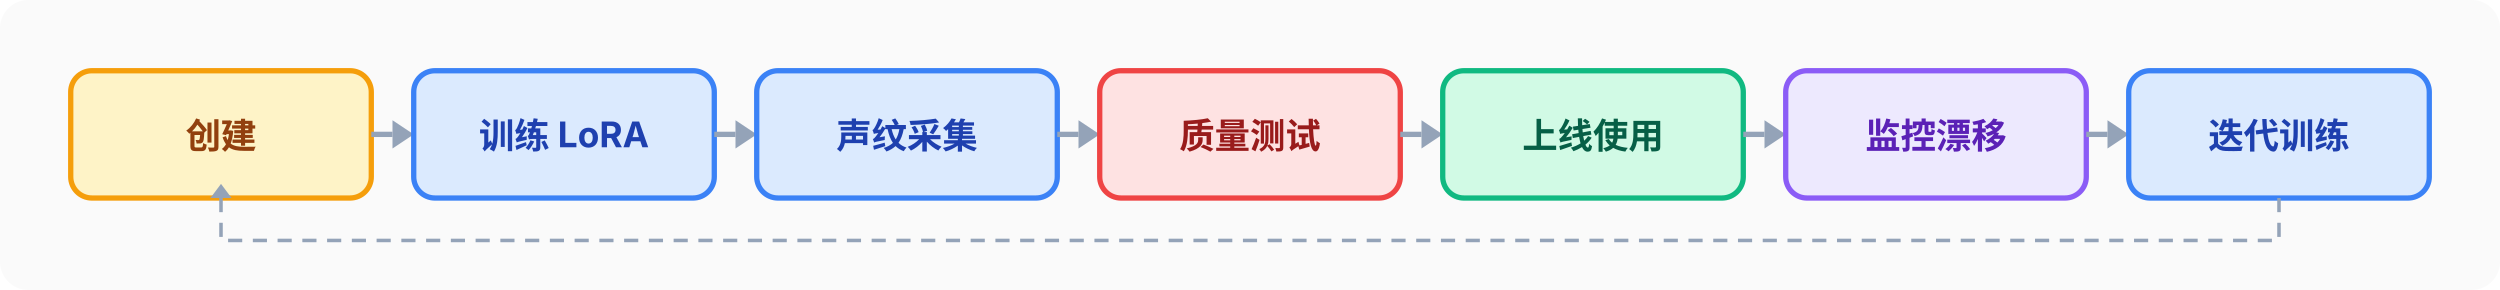
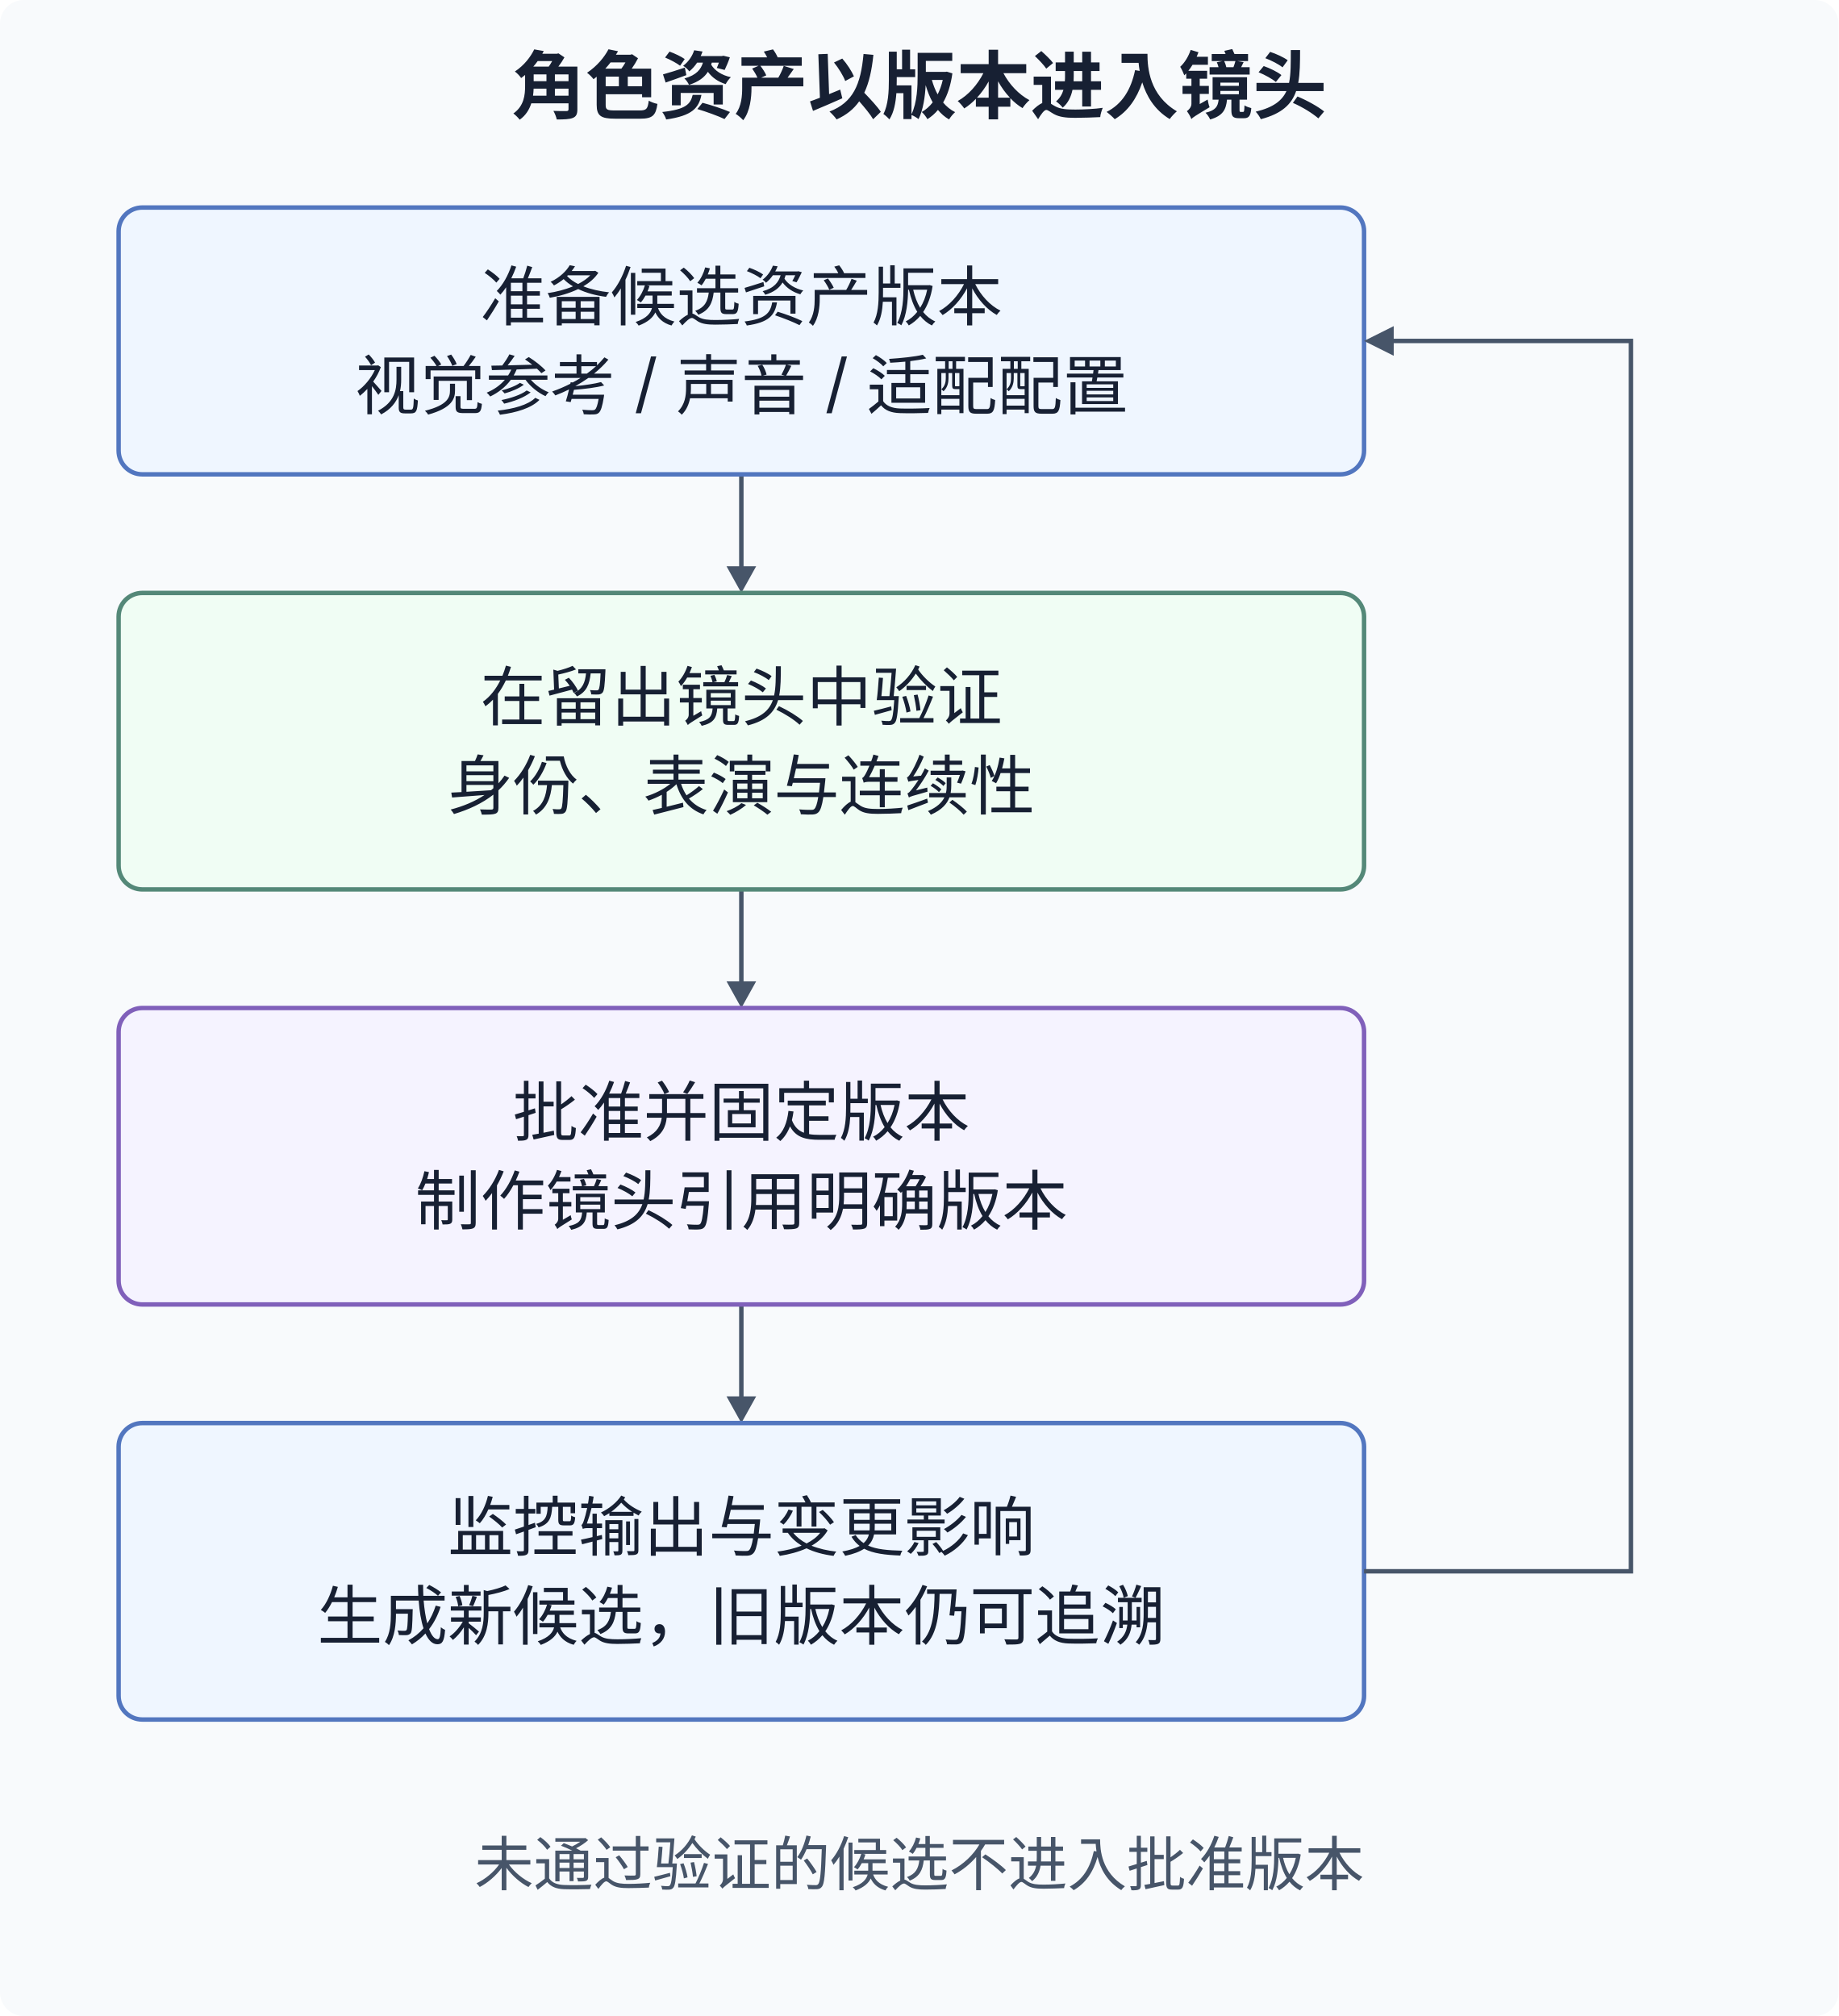
- <svg xmlns="http://www.w3.org/2000/svg" viewBox="0 0 707 82" font-family="system-ui, -apple-system, 'PingFang SC', sans-serif">
-   <rect width="707" height="82" fill="#FAFAFA" rx="8" />
-   <rect x="20" y="20" width="85" height="36" rx="6" fill="#FEF3C7" stroke="#F59E0B" stroke-width="1.5" />
-   <text x="62.5" y="42.0" text-anchor="middle" font-size="10" font-weight="bold" fill="#92400E">创建</text>
-   <line x1="105" y1="38" x2="111" y2="38" stroke="#94A3B8" stroke-width="1.5" />
-   <polygon points="117,38 111,34 111,42" fill="#94A3B8" />
-   <rect x="117" y="20" width="85" height="36" rx="6" fill="#DBEAFE" stroke="#3B82F6" stroke-width="1.5" />
-   <text x="159.5" y="42.0" text-anchor="middle" font-size="10" font-weight="bold" fill="#1E40AF">训练 LoRA</text>
-   <line x1="202" y1="38" x2="208" y2="38" stroke="#94A3B8" stroke-width="1.5" />
-   <polygon points="214,38 208,34 208,42" fill="#94A3B8" />
-   <rect x="214" y="20" width="85" height="36" rx="6" fill="#DBEAFE" stroke="#3B82F6" stroke-width="1.5" />
-   <text x="256.5" y="42.0" text-anchor="middle" font-size="10" font-weight="bold" fill="#1E40AF">声纹采集</text>
-   <line x1="299" y1="38" x2="305" y2="38" stroke="#94A3B8" stroke-width="1.5" />
-   <polygon points="311,38 305,34 305,42" fill="#94A3B8" />
-   <rect x="311" y="20" width="85" height="36" rx="6" fill="#FEE2E2" stroke="#EF4444" stroke-width="1.5" />
-   <text x="353.5" y="42.0" text-anchor="middle" font-size="10" font-weight="bold" fill="#991B1B">质量测试</text>
-   <line x1="396" y1="38" x2="402" y2="38" stroke="#94A3B8" stroke-width="1.5" />
-   <polygon points="408,38 402,34 402,42" fill="#94A3B8" />
-   <rect x="408" y="20" width="85" height="36" rx="6" fill="#D1FAE5" stroke="#10B981" stroke-width="1.5" />
-   <text x="450.5" y="42.0" text-anchor="middle" font-size="10" font-weight="bold" fill="#065F46">上线使用</text>
-   <line x1="493" y1="38" x2="499" y2="38" stroke="#94A3B8" stroke-width="1.5" />
-   <polygon points="505,38 499,34 499,42" fill="#94A3B8" />
-   <rect x="505" y="20" width="85" height="36" rx="6" fill="#EDE9FE" stroke="#8B5CF6" stroke-width="1.5" />
-   <text x="547.5" y="42.0" text-anchor="middle" font-size="10" font-weight="bold" fill="#5B21B6">监控漂移</text>
-   <line x1="590" y1="38" x2="596" y2="38" stroke="#94A3B8" stroke-width="1.5" />
-   <polygon points="602,38 596,34 596,42" fill="#94A3B8" />
-   <rect x="602" y="20" width="85" height="36" rx="6" fill="#DBEAFE" stroke="#3B82F6" stroke-width="1.5" />
-   <text x="644.5" y="42.0" text-anchor="middle" font-size="10" font-weight="bold" fill="#1E40AF">迭代训练</text>
-   <path d="M 644.5 56 L 644.5 68 L 62.5 68 L 62.5 56" fill="none" stroke="#94A3B8" stroke-width="1" stroke-dasharray="4,3" />
-   <polygon points="59.5,56 62.5,52 65.5,56" fill="#94A3B8" />
+ <svg xmlns="http://www.w3.org/2000/svg" width="620" height="680" viewBox="0 0 620 680" font-family="system-ui, -apple-system, 'PingFang SC', sans-serif">
+   <rect x="0" y="0" width="620" height="680" rx="8" fill="#f8fafc" />
+   <text x="310" y="38" text-anchor="middle" font-size="25" font-weight="700" fill="#172033">角色资产以版本进入镜头</text>
+   <path d="M250 160V192" fill="none" stroke="#475569" stroke-width="1.5" />
+   <polygon points="250,200 245,191 255,191" fill="#475569" />
+   <path d="M250 300V332" fill="none" stroke="#475569" stroke-width="1.5" />
+   <polygon points="250,340 245,331 255,331" fill="#475569" />
+   <path d="M250 440V472" fill="none" stroke="#475569" stroke-width="1.5" />
+   <polygon points="250,480 245,471 255,471" fill="#475569" />
+   <rect x="40" y="70" width="420" height="90" rx="8" fill="#eff6ff" stroke="#5276bf" stroke-width="1.5" />
+   <text x="250.0" y="108.0" text-anchor="middle" font-size="22" fill="#172033">准备候选资产版本</text>
+   <text x="250.0" y="138.0" text-anchor="middle" font-size="22" fill="#172033">视觉参考 / 声音 / 适配配置</text>
+   <rect x="40" y="200" width="420" height="100" rx="8" fill="#f0fdf4" stroke="#548878" stroke-width="1.5" />
+   <text x="250.0" y="243.0" text-anchor="middle" font-size="22" fill="#172033">在留出镜头中验证</text>
+   <text x="250.0" y="273.0" text-anchor="middle" font-size="22" fill="#172033">身份、表演与连续性</text>
+   <rect x="40" y="340" width="420" height="100" rx="8" fill="#f5f3ff" stroke="#8060ba" stroke-width="1.5" />
+   <text x="250.0" y="383.0" text-anchor="middle" font-size="22" fill="#172033">批准并固定版本</text>
+   <text x="250.0" y="413.0" text-anchor="middle" font-size="22" fill="#172033">制作镜头引用明确版本</text>
+   <rect x="40" y="480" width="420" height="100" rx="8" fill="#eff6ff" stroke="#5276bf" stroke-width="1.5" />
+   <text x="250.0" y="523.0" text-anchor="middle" font-size="22" fill="#172033">监控输出与变更影响</text>
+   <text x="250.0" y="553.0" text-anchor="middle" font-size="22" fill="#172033">生成新候选，旧版本仍可追溯</text>
+   <path d="M460 530H550V115H469" fill="none" stroke="#475569" stroke-width="1.5" />
+   <polygon points="460,115 470,110 470,120" fill="#475569" />
+   <text x="310" y="636" text-anchor="middle" font-size="20" fill="#475569">未通过验证的候选不进入批准版本</text>
</svg>
